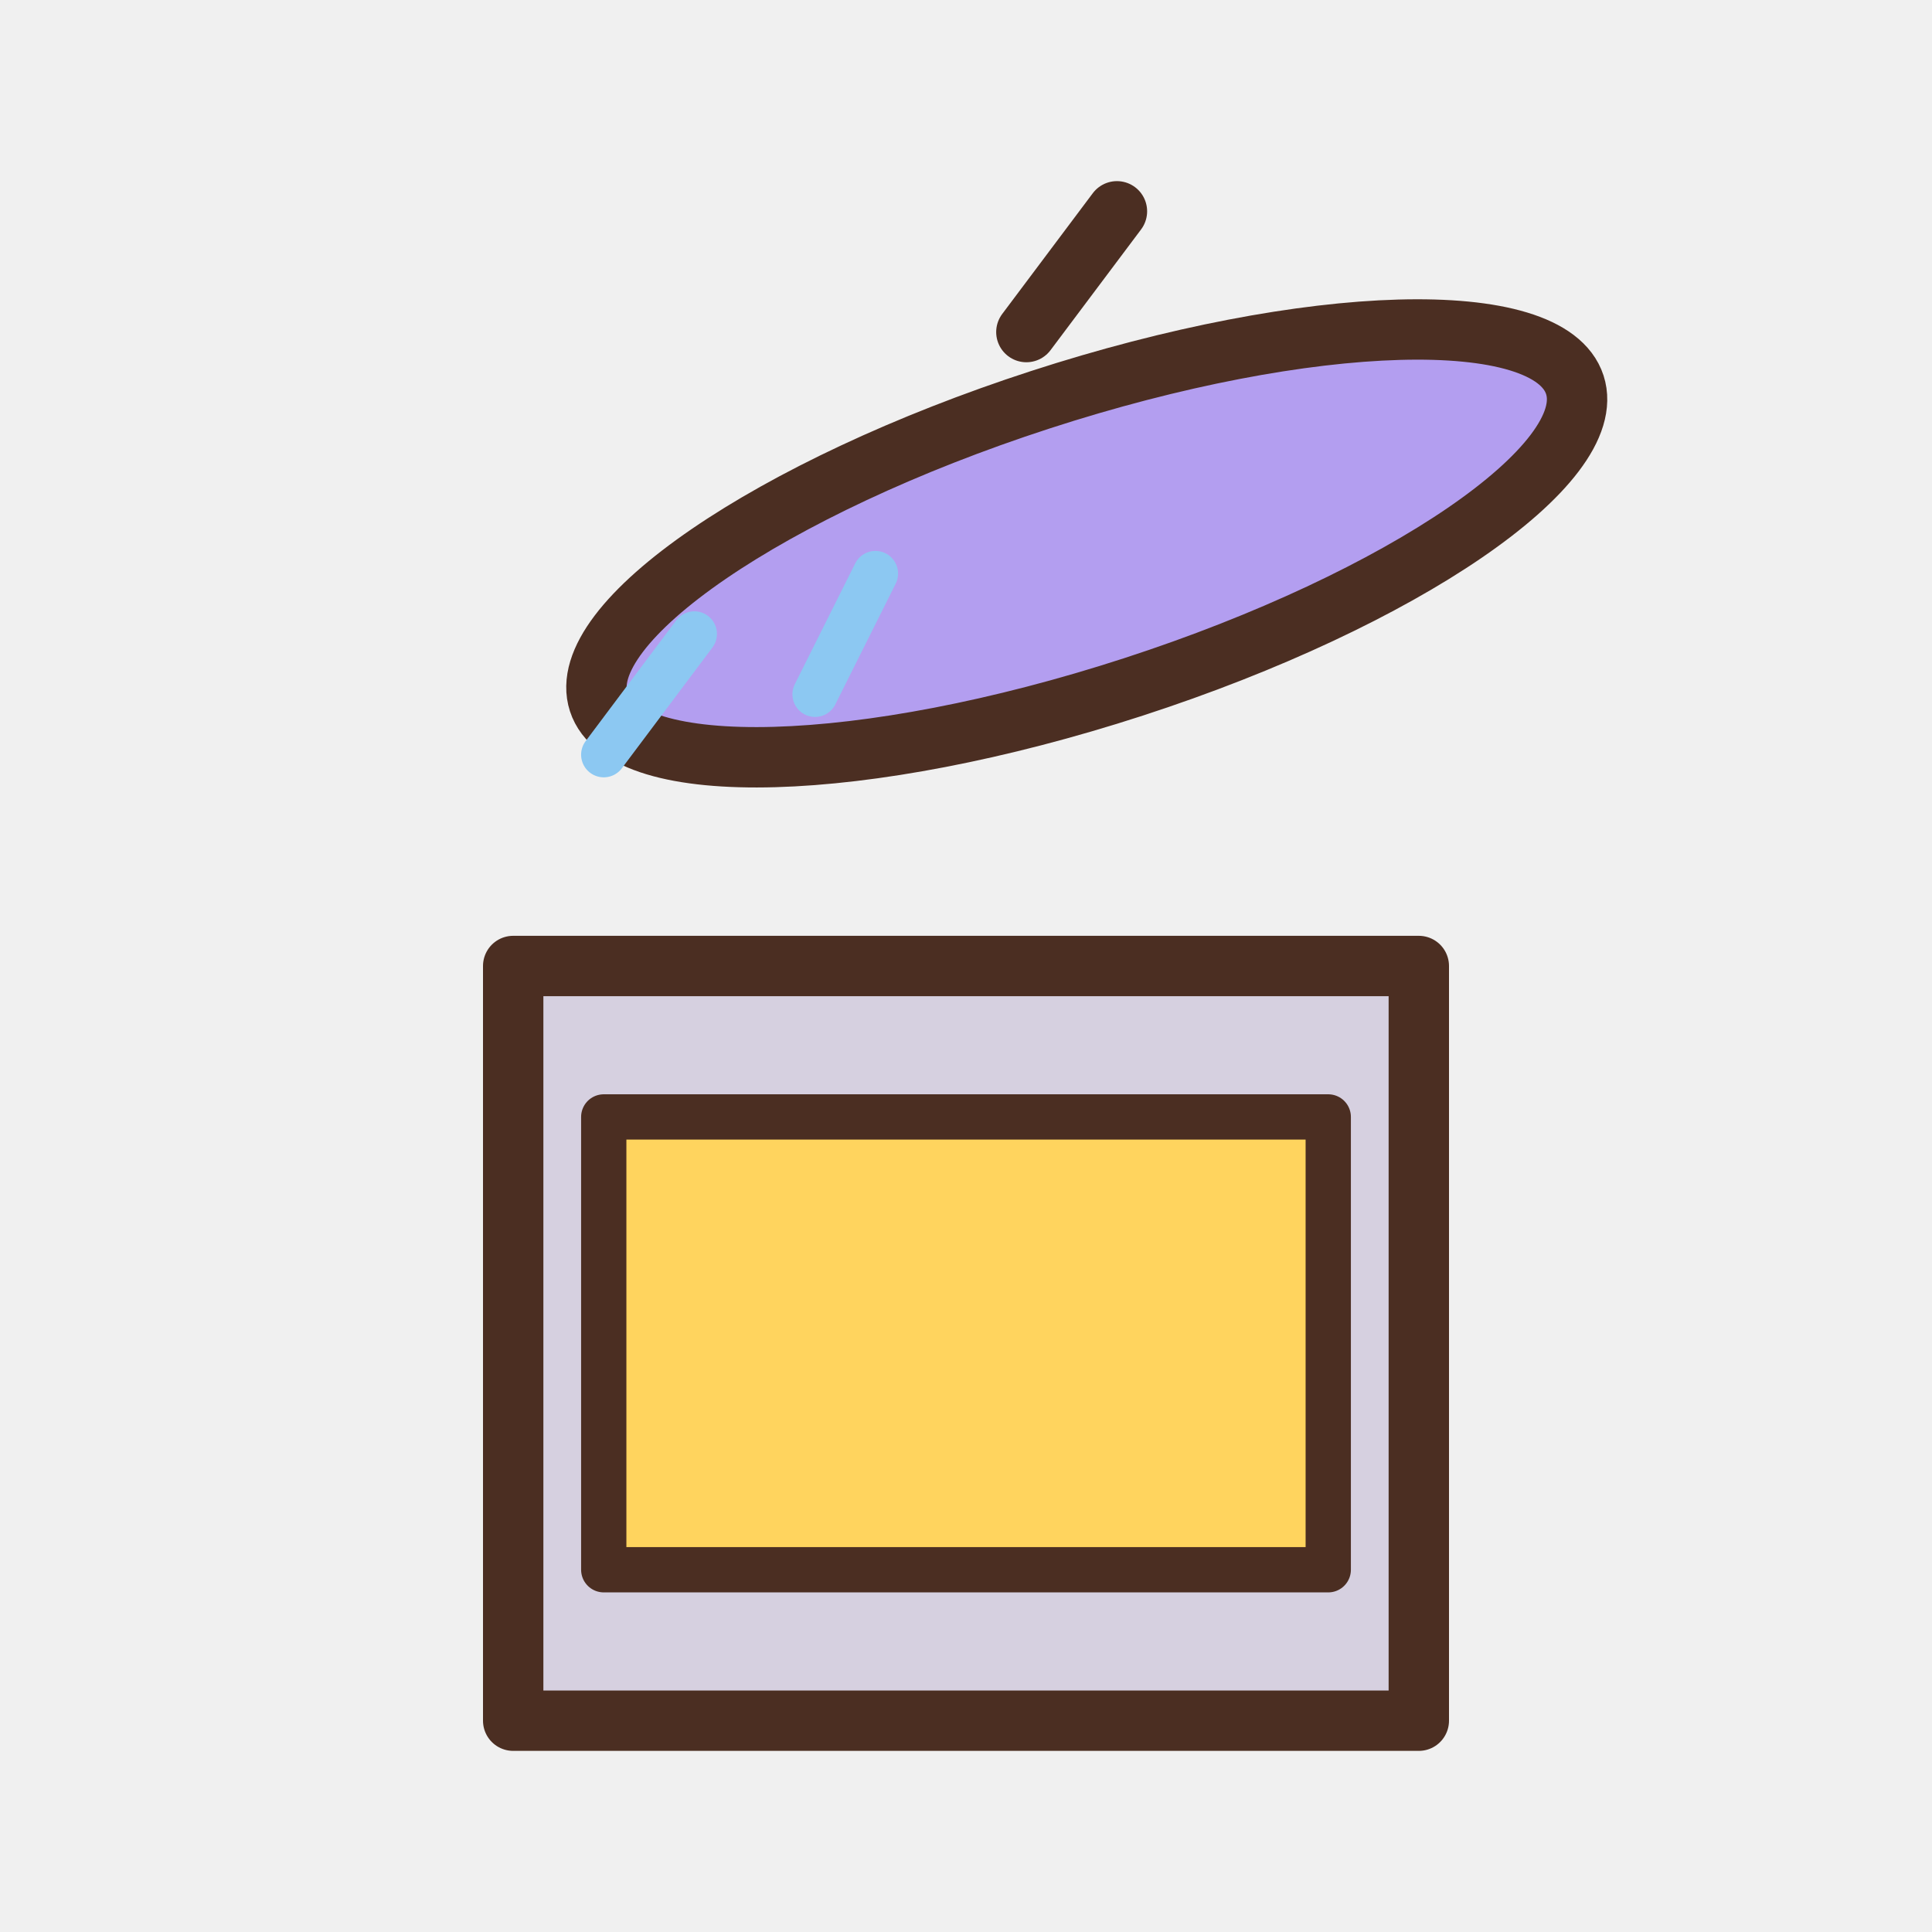
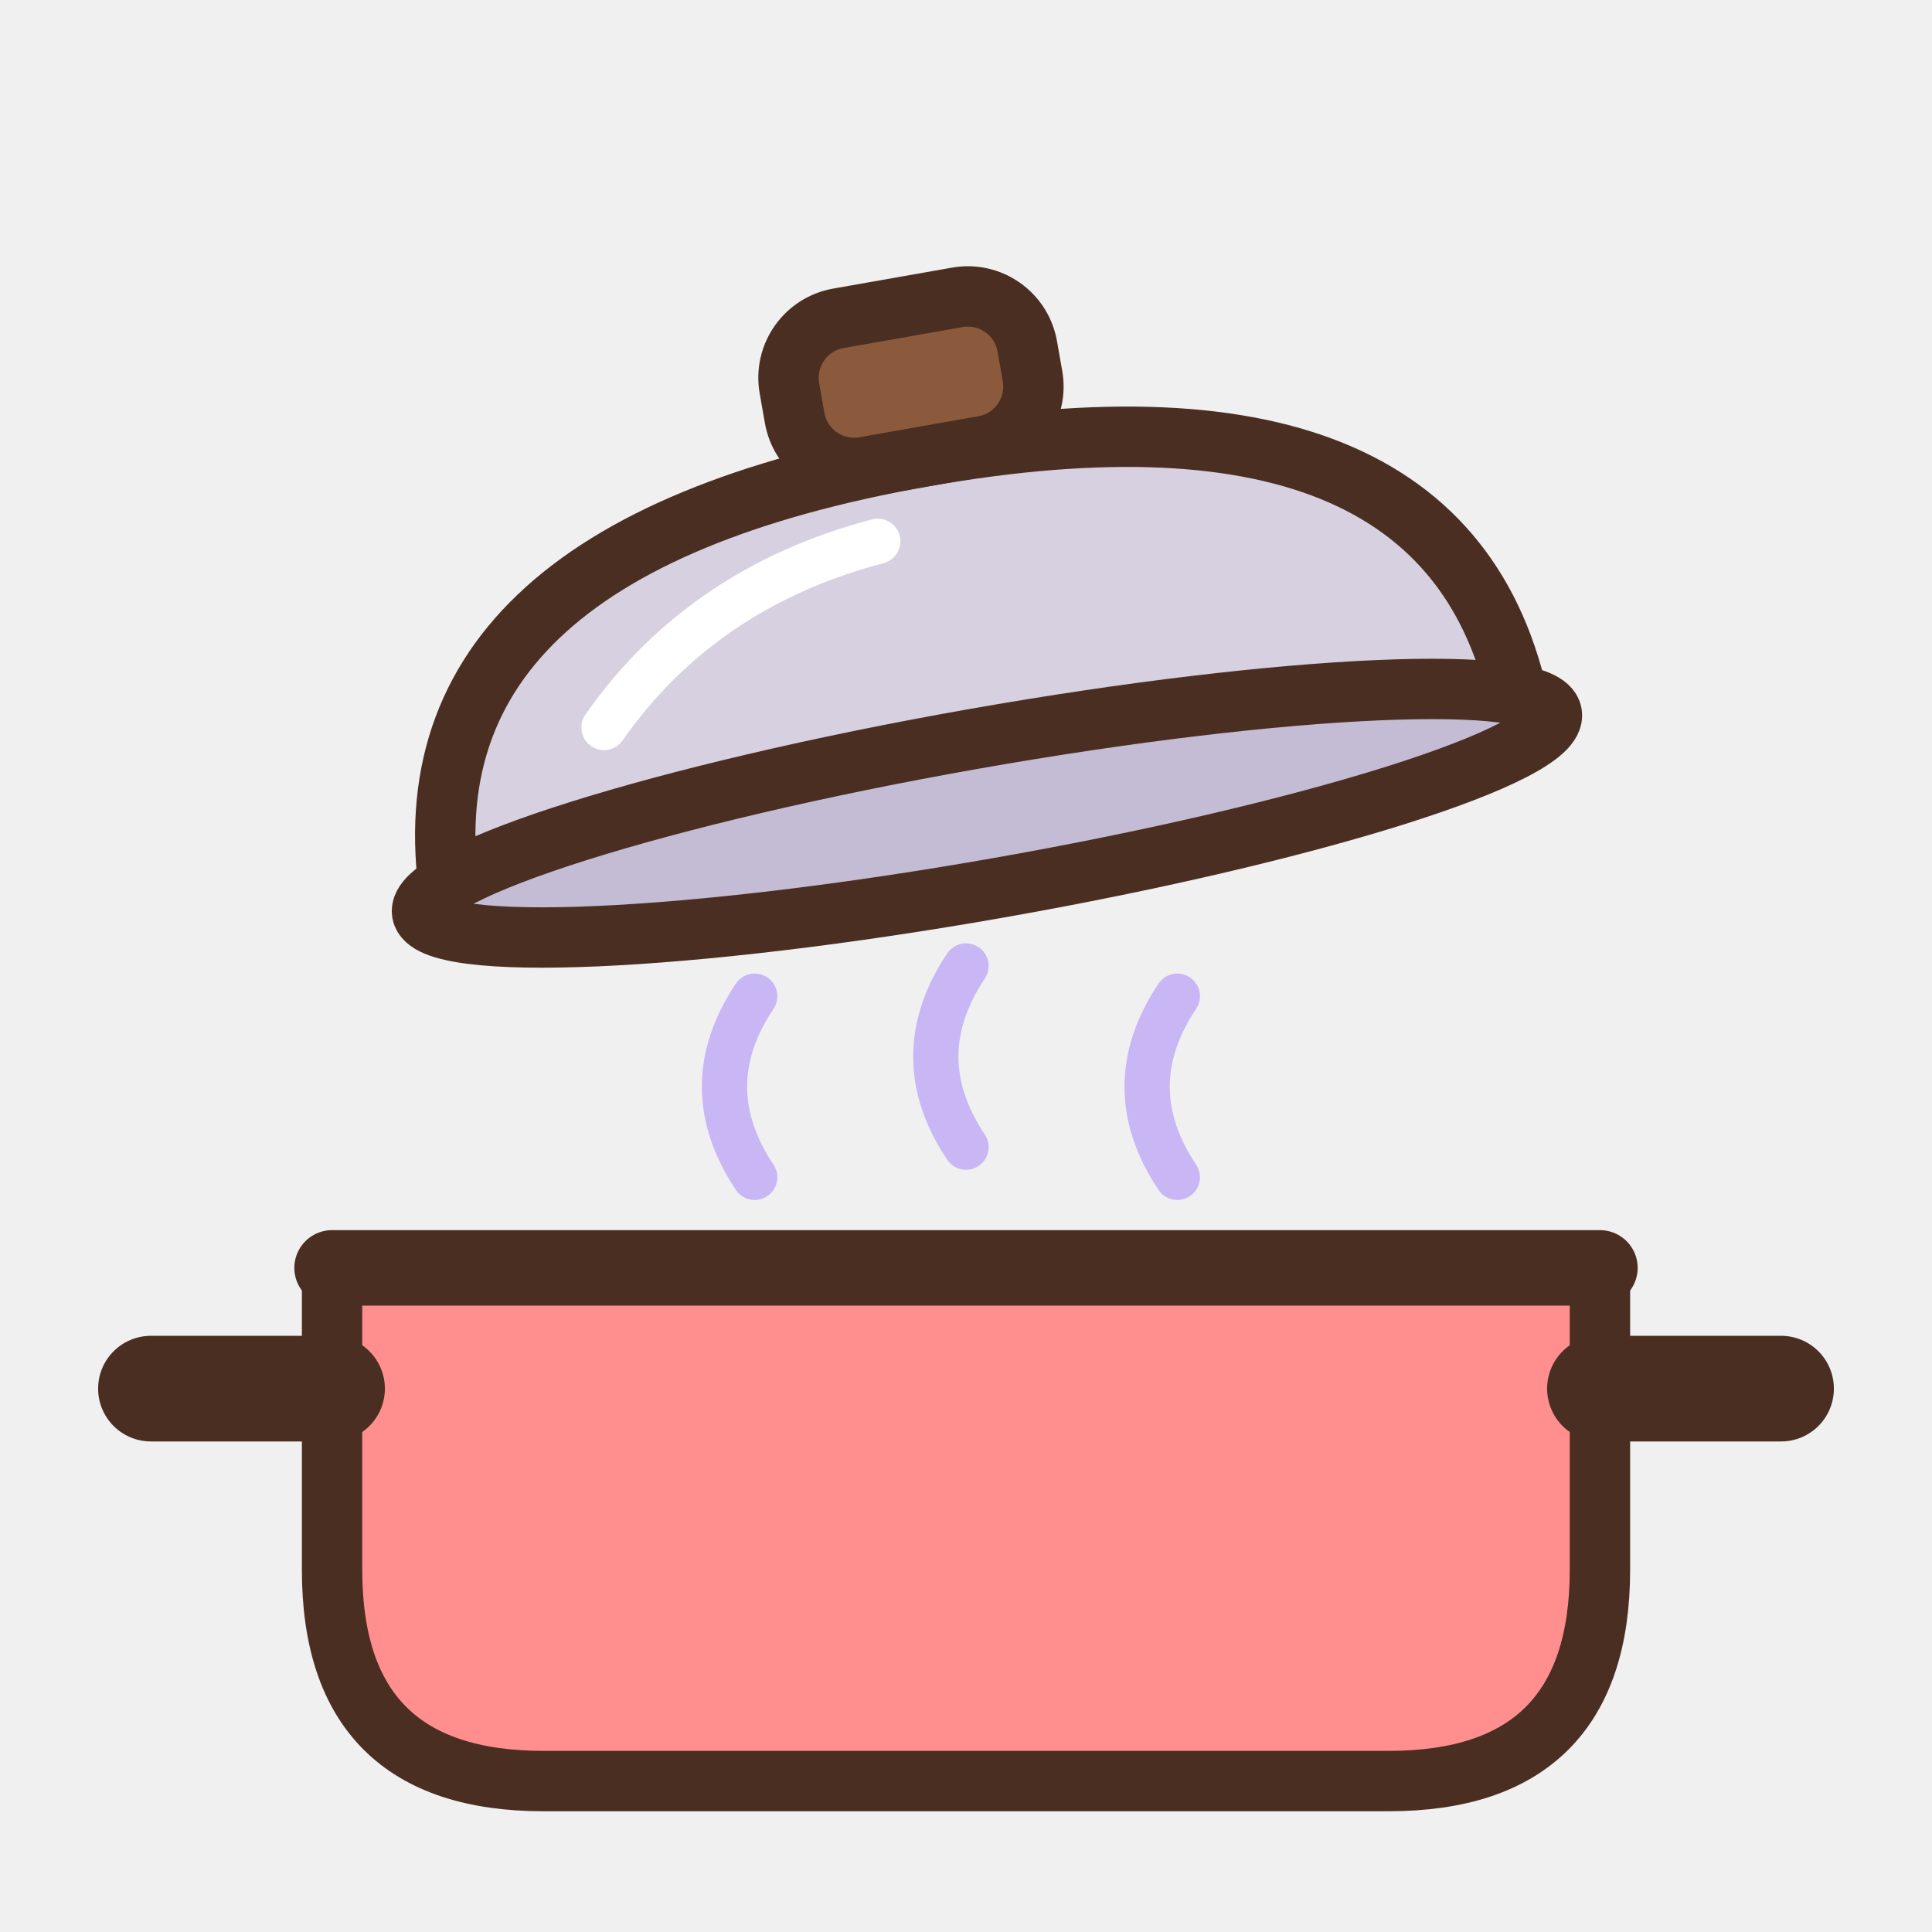
<svg xmlns="http://www.w3.org/2000/svg" viewBox="0 0 128 128">
  <g stroke="#4b2e22" stroke-width="4" stroke-linejoin="round" stroke-linecap="round">
-     <path d="M34 64h60v50H34Z" fill="#d6d0e0" />
-     <path d="M40 74h48v30H40Z" fill="#ffd45e" stroke-width="3" />
-     <ellipse cx="72" cy="36" rx="34" ry="10" fill="#b39ef0" transform="rotate(-18 72 36)" />
-     <path d="M68 22l6-8" stroke-width="4" />
-     <path d="M40 50l6-8M54 46l4-8" stroke="#8cc8f2" stroke-width="3" />
+     <path d="M22 84h84v20q0 14-14 14H36q-14 0-14-14Z" fill="#ff8f8f" />
+     <path d="M22 84h84" stroke-width="5" />
+     <path d="M22 92H10M106 92h12" stroke-width="7" />
+     <path d="M50 78q-4-6 0-12M64 76q-4-6 0-12M78 78q-4-6 0-12" fill="none" stroke="#c9b6f5" stroke-width="3" />
+     <g transform="rotate(-10 64 46)">
+       <path d="M28 54q0-24 36-24t36 24Z" fill="#d6d0e0" />
+       <ellipse cx="64" cy="54" rx="38" ry="5" fill="#c4bcd4" />
+       <path d="M40 44q8-8 20-9" fill="none" stroke="#ffffff" stroke-width="3" />
+       <rect x="56" y="20" width="16" height="10" rx="4" fill="#8b5a3c" />
+     </g>
  </g>
</svg>
